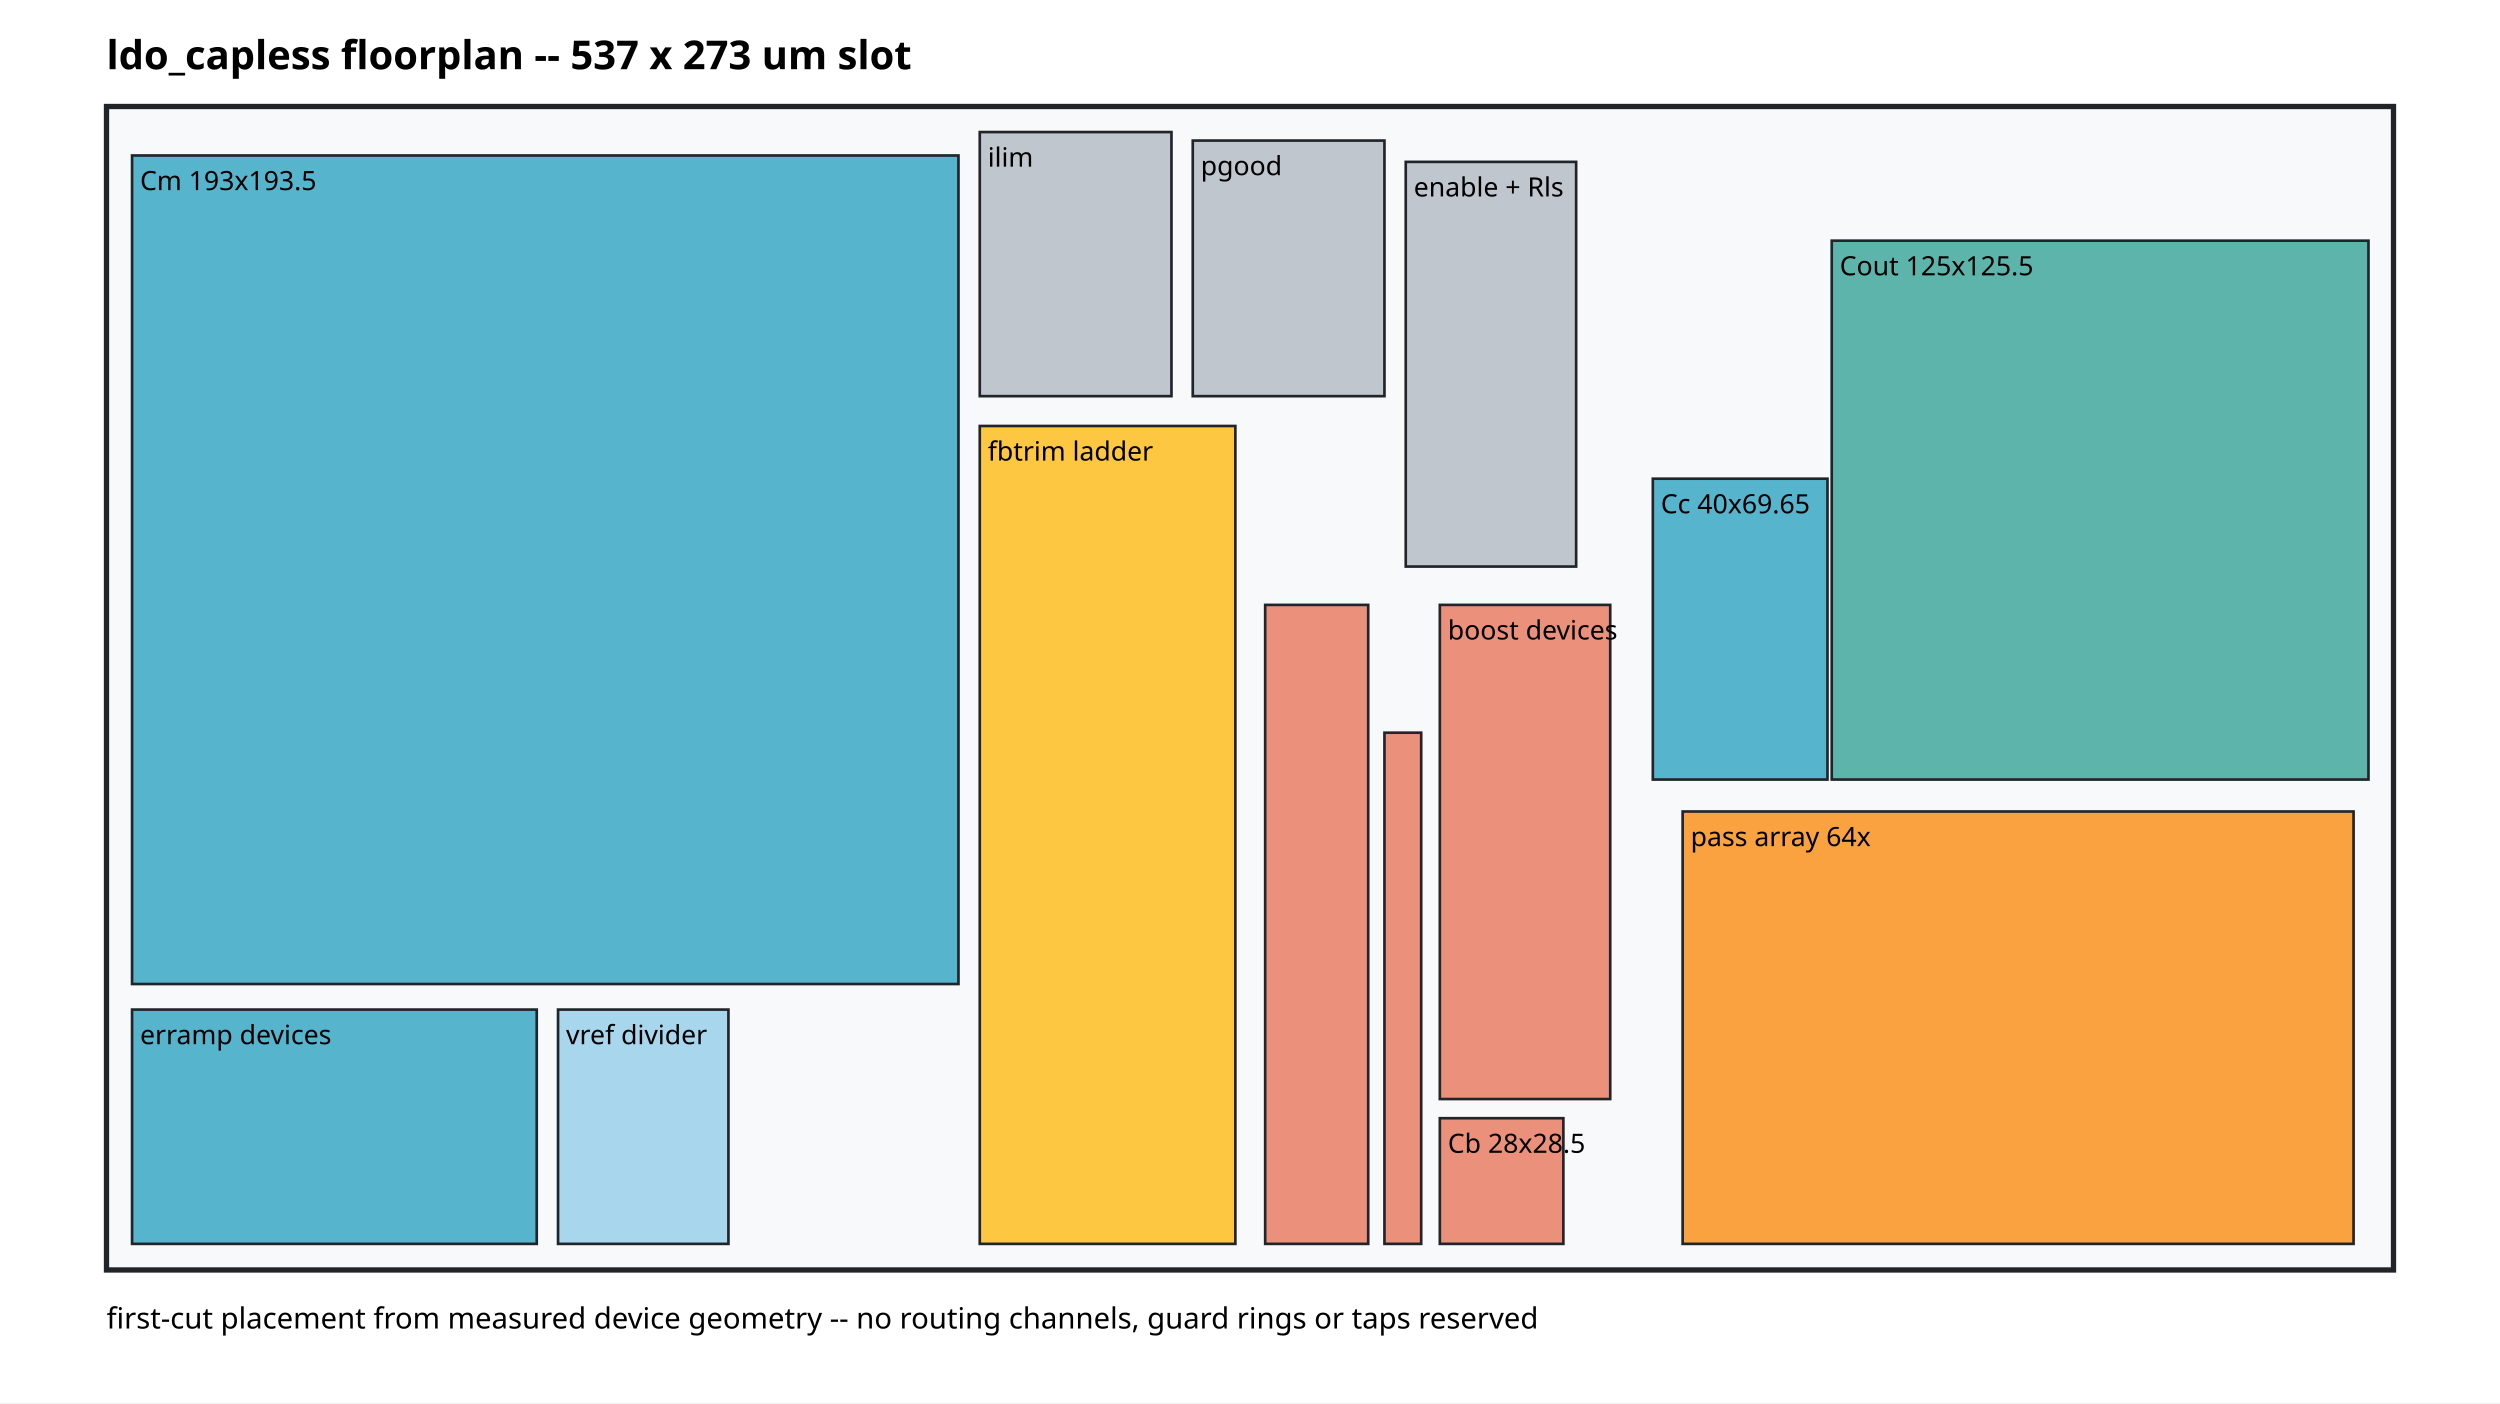
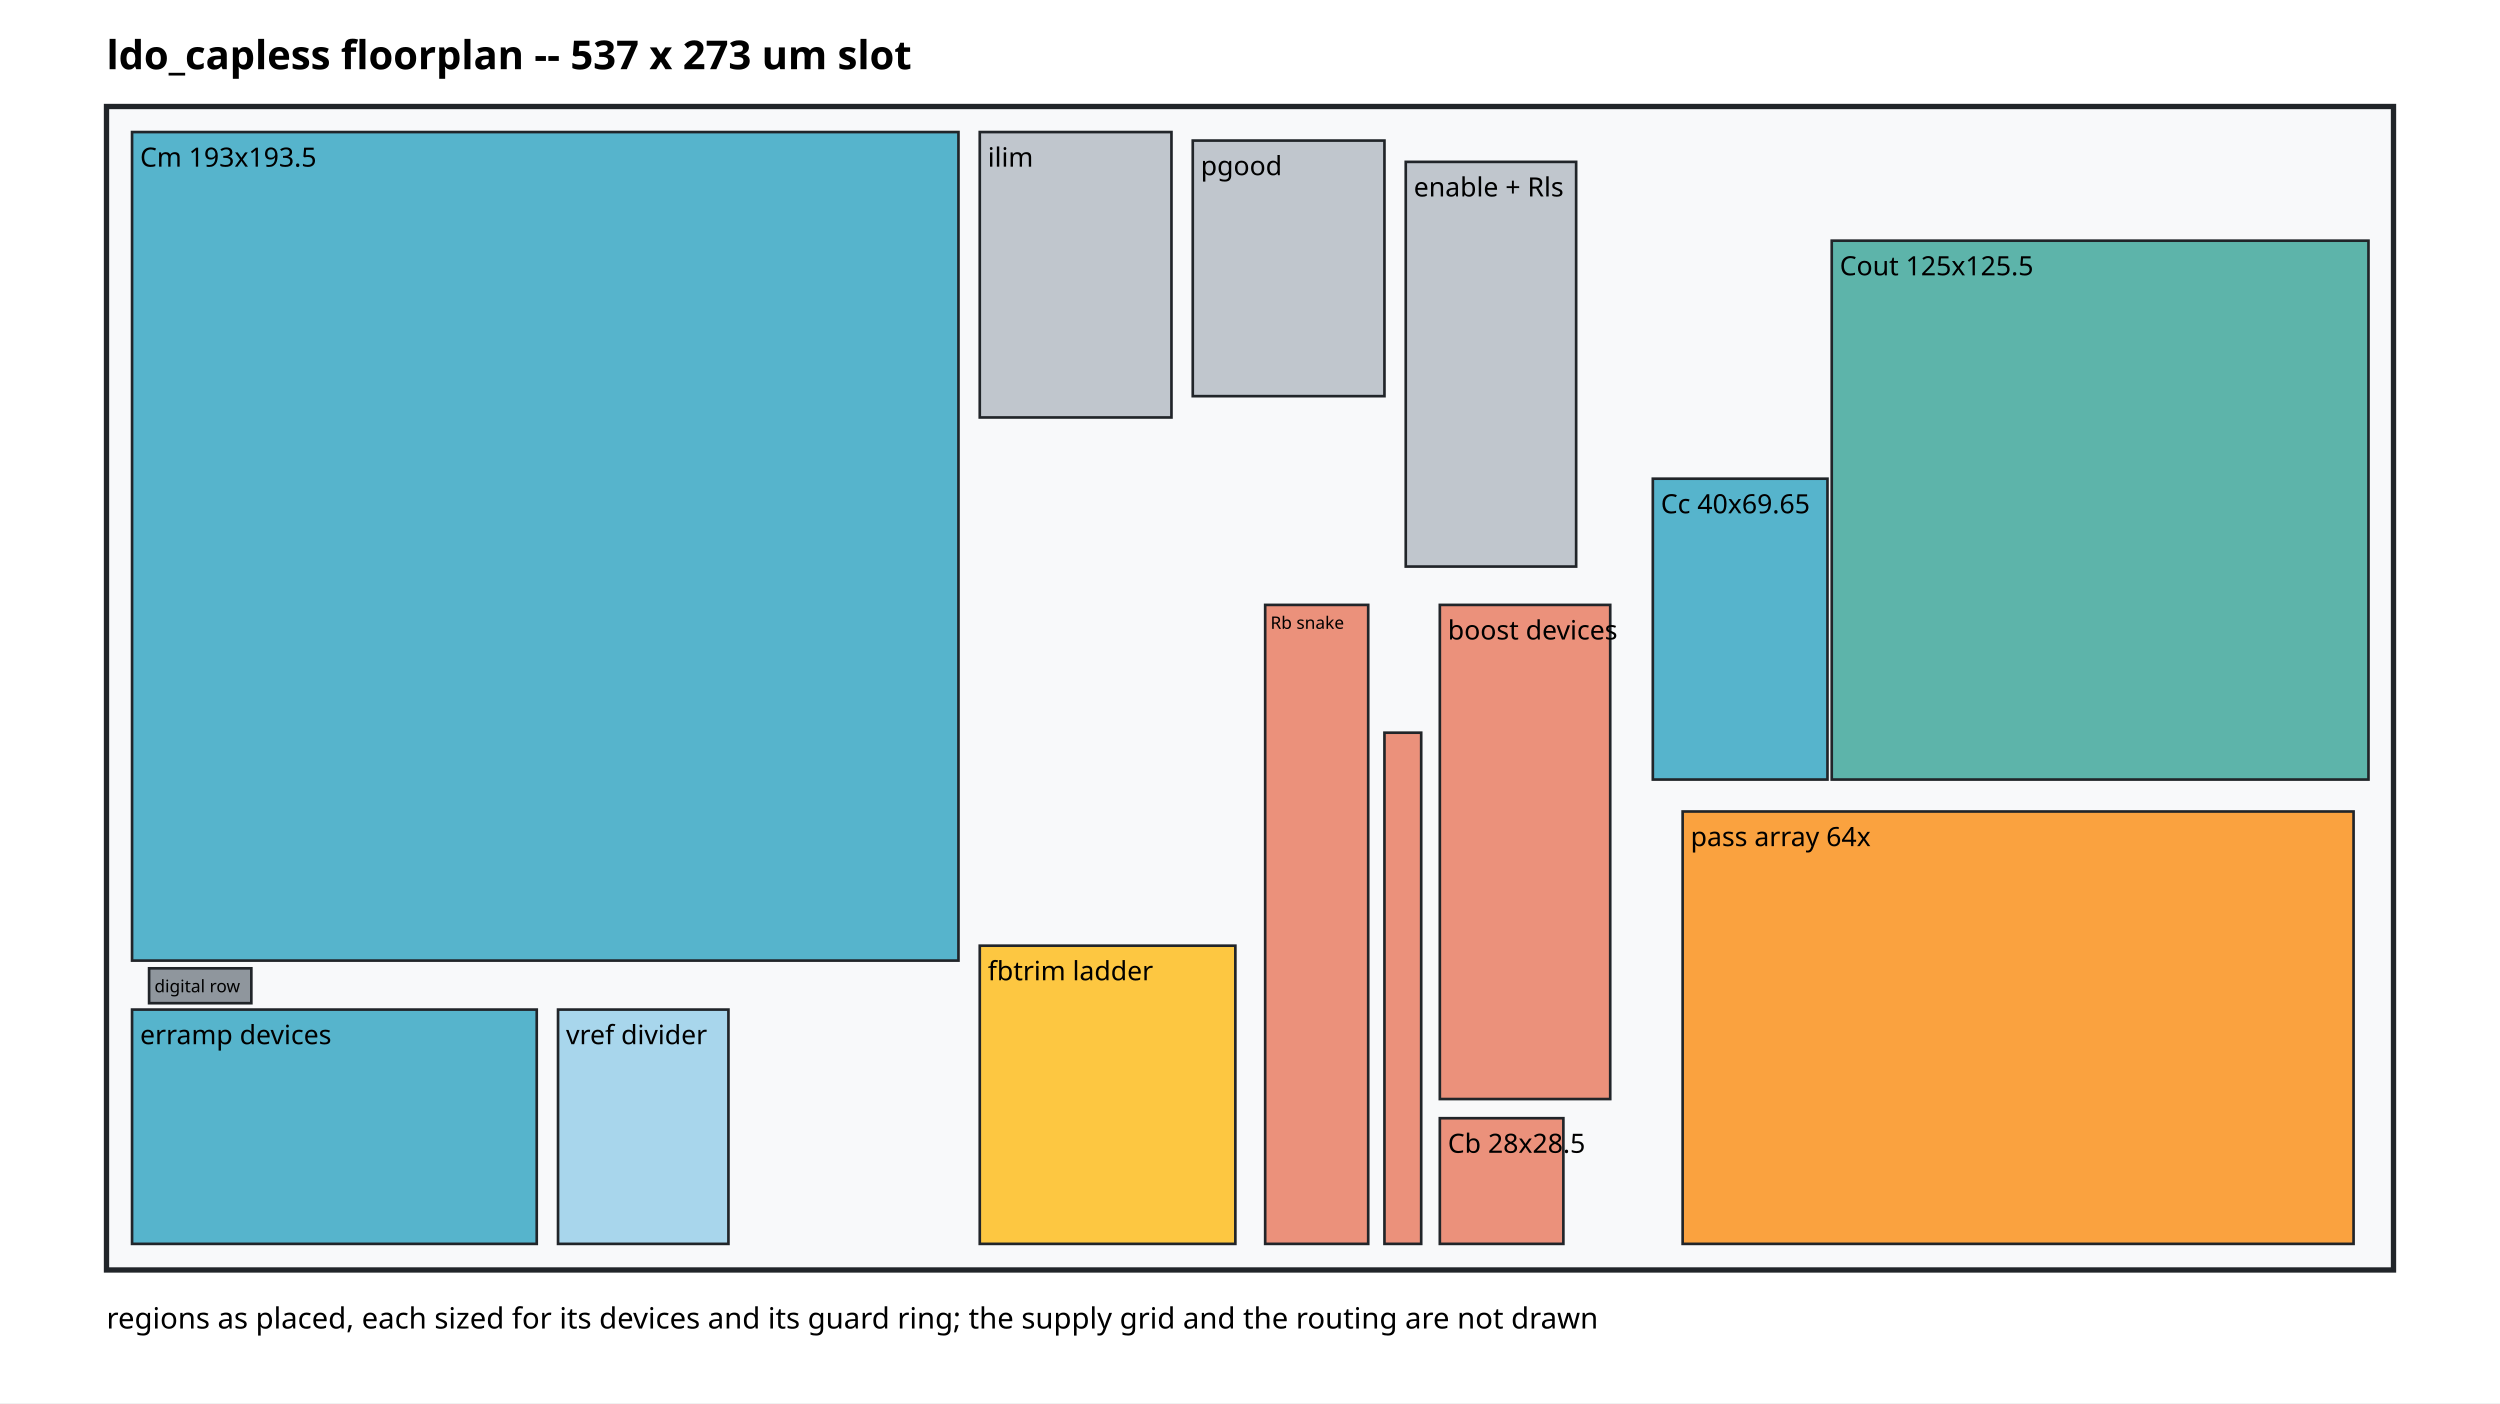
<svg xmlns="http://www.w3.org/2000/svg" width="939" height="527">
  <rect width="100%" height="100%" fill="#ffffff" />
  <text x="40" y="26" font-family="sans-serif" font-size="15" font-weight="bold">ldo_capless floorplan -- 537 x 273 um slot</text>
  <rect x="40" y="40" width="859" height="437" fill="#f8f9fa" stroke="#212529" stroke-width="2" />
-   <rect x="49.6" y="58.4" width="310.4" height="311.2" fill="#219ebc" fill-opacity="0.75" stroke="#212529" stroke-width="1" />
-   <text x="52.6" y="71.4" font-family="sans-serif" font-size="10">Cm  193x193.5</text>
+   <rect x="49.6" y="49.6" width="310.4" height="311.2" fill="#219ebc" fill-opacity="0.75" stroke="#212529" stroke-width="1" />
+   <text x="52.6" y="62.6" font-family="sans-serif" font-size="10">Cm  193x193.5</text>
+   <rect x="56.0" y="363.7" width="38.4" height="13.1" fill="#6c757d" fill-opacity="0.75" stroke="#212529" stroke-width="1" />
+   <text x="58.0" y="372.7" font-family="sans-serif" font-size="6.5">digital row</text>
  <rect x="49.6" y="379.2" width="152.0" height="88.0" fill="#219ebc" fill-opacity="0.75" stroke="#212529" stroke-width="1" />
  <text x="52.6" y="392.2" font-family="sans-serif" font-size="10">erramp devices</text>
  <rect x="209.6" y="379.2" width="64.0" height="88.0" fill="#8ecae6" fill-opacity="0.75" stroke="#212529" stroke-width="1" />
  <text x="212.6" y="392.2" font-family="sans-serif" font-size="10">vref divider</text>
-   <rect x="368.0" y="160.0" width="96.0" height="307.2" fill="#ffb703" fill-opacity="0.75" stroke="#212529" stroke-width="1" />
-   <text x="371.0" y="173.0" font-family="sans-serif" font-size="10">fbtrim ladder</text>
+   <rect x="368.0" y="355.2" width="96.0" height="112.0" fill="#ffb703" fill-opacity="0.75" stroke="#212529" stroke-width="1" />
+   <text x="371.0" y="368.2" font-family="sans-serif" font-size="10">fbtrim ladder</text>
  <rect x="475.2" y="227.2" width="38.7" height="240.0" fill="#e76f51" fill-opacity="0.75" stroke="#212529" stroke-width="1" />
+   <text x="477.2" y="236.2" font-family="sans-serif" font-size="6.5">Rb snake</text>
  <rect x="520.0" y="275.2" width="13.8" height="192.0" fill="#e76f51" fill-opacity="0.75" stroke="#212529" stroke-width="1" />
  <rect x="540.8" y="420.0" width="46.4" height="47.2" fill="#e76f51" fill-opacity="0.75" stroke="#212529" stroke-width="1" />
  <text x="543.8" y="433.0" font-family="sans-serif" font-size="10">Cb 28x28.5</text>
  <rect x="540.8" y="227.2" width="64.0" height="185.6" fill="#e76f51" fill-opacity="0.75" stroke="#212529" stroke-width="1" />
  <text x="543.8" y="240.2" font-family="sans-serif" font-size="10">boost devices</text>
-   <rect x="368.0" y="49.6" width="72.0" height="99.2" fill="#adb5bd" fill-opacity="0.75" stroke="#212529" stroke-width="1" />
+   <rect x="368.0" y="49.6" width="72.0" height="107.2" fill="#adb5bd" fill-opacity="0.75" stroke="#212529" stroke-width="1" />
  <text x="371.0" y="62.6" font-family="sans-serif" font-size="10">ilim</text>
  <rect x="448.0" y="52.8" width="72.0" height="96.0" fill="#adb5bd" fill-opacity="0.75" stroke="#212529" stroke-width="1" />
  <text x="451.0" y="65.8" font-family="sans-serif" font-size="10">pgood</text>
  <rect x="528.0" y="60.8" width="64.0" height="152.0" fill="#adb5bd" fill-opacity="0.75" stroke="#212529" stroke-width="1" />
  <text x="531.0" y="73.8" font-family="sans-serif" font-size="10">enable + Rls</text>
  <rect x="632.0" y="304.8" width="252.0" height="162.4" fill="#fb8500" fill-opacity="0.75" stroke="#212529" stroke-width="1" />
  <text x="635.0" y="317.8" font-family="sans-serif" font-size="10">pass array 64x</text>
  <rect x="620.8" y="179.8" width="65.6" height="113.0" fill="#219ebc" fill-opacity="0.75" stroke="#212529" stroke-width="1" />
  <text x="623.8" y="192.8" font-family="sans-serif" font-size="10">Cc 40x69.65</text>
  <rect x="688.0" y="90.4" width="201.6" height="202.4" fill="#2a9d8f" fill-opacity="0.75" stroke="#212529" stroke-width="1" />
  <text x="691.0" y="103.4" font-family="sans-serif" font-size="10">Cout 125x125.5</text>
-   <text x="40" y="499" font-family="sans-serif" font-size="11">first-cut placement from measured device geometry -- no routing channels, guard rings or taps reserved</text>
+   <text x="40" y="499" font-family="sans-serif" font-size="11">regions as placed, each sized for its devices and its guard ring; the supply grid and the routing are not drawn</text>
</svg>
